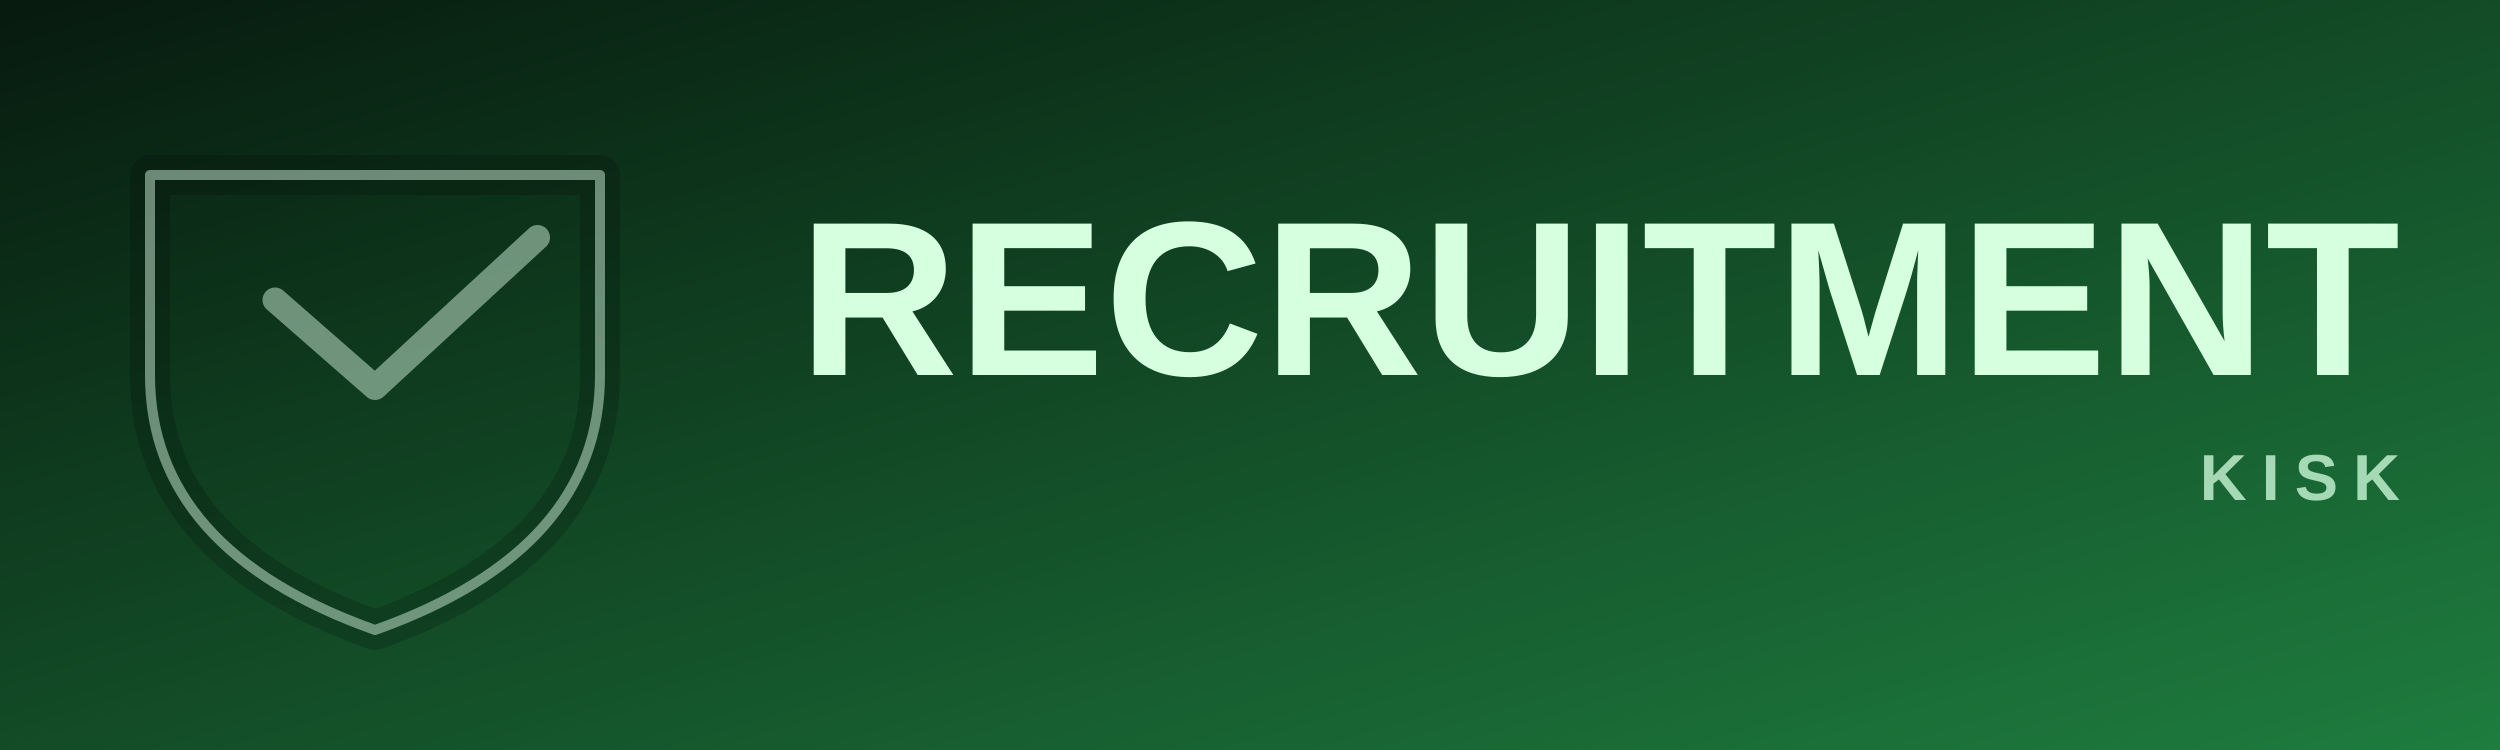
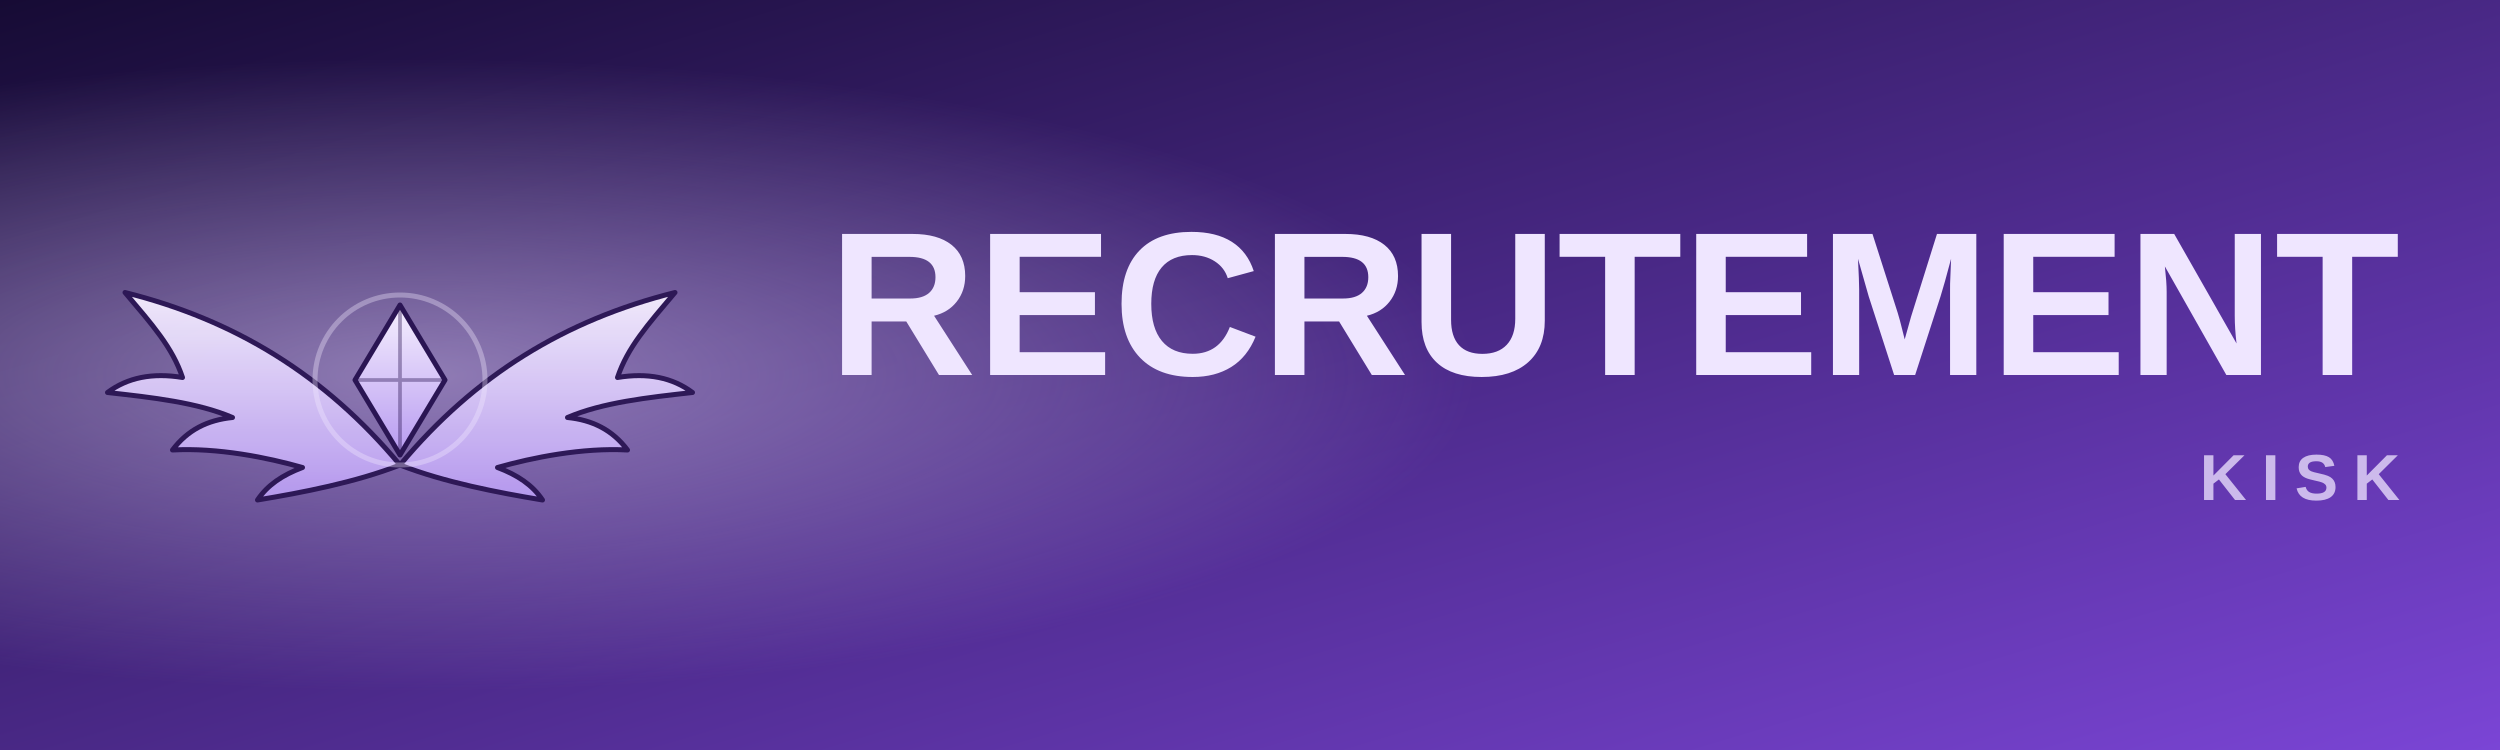
- <svg xmlns="http://www.w3.org/2000/svg" viewBox="0 0 1000 300" width="1000" height="300" role="img" aria-label="Recruitment">
+ <svg xmlns="http://www.w3.org/2000/svg" viewBox="0 0 1000 300" width="1000" height="300" role="img" aria-label="Recrutement">
  <defs>
    <linearGradient id="bg" x1="0" y1="0" x2="1" y2="1">
-       <stop offset="0" stop-color="#071a0e" />
-       <stop offset="1" stop-color="#1e7d3f" />
+       <stop offset="0" stop-color="#160b34" />
+       <stop offset="1" stop-color="#7b45d6" />
+     </linearGradient>
+     <radialGradient id="glow" cx="0.17" cy="0.5" r="0.42">
+       <stop offset="0" stop-color="#e7d9ff" stop-opacity="0.5" />
+       <stop offset="1" stop-color="#e7d9ff" stop-opacity="0" />
+     </radialGradient>
+     <linearGradient id="wing" x1="0" y1="0" x2="0" y2="1">
+       <stop offset="0" stop-color="#f6f0ff" />
+       <stop offset="1" stop-color="#b79af0" />
    </linearGradient>
  </defs>
  <rect width="1000" height="300" fill="url(#bg)" />
-   <g fill="none" stroke="#000000" stroke-width="16" stroke-linejoin="round" opacity="0.18">
-     <path d="M60 70 L240 70 L240 150 Q240 220 150 252 Q60 220 60 150 Z" />
+   <rect width="1000" height="300" fill="url(#glow)" />
+   <g fill="url(#wing)" stroke="#2a1553" stroke-width="2" stroke-linejoin="round" opacity="0.95">
+     <path d="M160 186              C 190 150, 226 128, 270 117              C 259 130, 251 139, 247 151              C 259 149, 269 151, 277 157              C 259 159, 241 161, 227 167              C 237 168, 245 172, 251 180              C 233 179, 213 183, 199 187              C 207 190, 213 194, 217 200              C 199 197, 178 193, 160 186 Z" />
+     <path d="M160 186              C 130 150, 94 128, 50 117              C 61 130, 69 139, 73 151              C 61 149, 51 151, 43 157              C 61 159, 79 161, 93 167              C 83 168, 75 172, 69 180              C 87 179, 107 183, 121 187              C 113 190, 107 194, 103 200              C 121 197, 142 193, 160 186 Z" />
  </g>
-   <g fill="none" stroke="#cfefda" stroke-width="4" stroke-linejoin="round" opacity="0.5">
-     <path d="M60 70 L240 70 L240 150 Q240 220 150 252 Q60 220 60 150 Z" />
-     <path d="M110 120 L150 155 L215 95" stroke-width="10" stroke-linecap="round" />
+   <g stroke="#2a1553" stroke-width="2" stroke-linejoin="round">
+     <path d="M160 122 L178 152 L160 182 L142 152 Z" fill="url(#wing)" />
+     <path d="M160 122 L160 182 M142 152 L178 152" stroke="#2a1553" stroke-width="1.5" opacity="0.4" />
  </g>
-   <text x="960" y="150" text-anchor="end" font-family="Arial, Helvetica, sans-serif" font-size="88" font-weight="800" fill="#d6ffe0">RECRUITMENT</text>
-   <text x="960" y="200" text-anchor="end" font-family="Arial, Helvetica, sans-serif" font-size="26" font-weight="600" fill="#d6ffe0" opacity="0.75" letter-spacing="6">KISK</text>
+   <circle cx="160" cy="152" r="34" fill="none" stroke="#f3ecff" stroke-width="2" opacity="0.35" />
+   <text x="960" y="150" text-anchor="end" font-family="Arial, Helvetica, sans-serif" font-size="82" font-weight="800" fill="#efe6ff">RECRUTEMENT</text>
+   <text x="960" y="200" text-anchor="end" font-family="Arial, Helvetica, sans-serif" font-size="26" font-weight="600" fill="#efe6ff" opacity="0.75" letter-spacing="6">KISK</text>
</svg>
